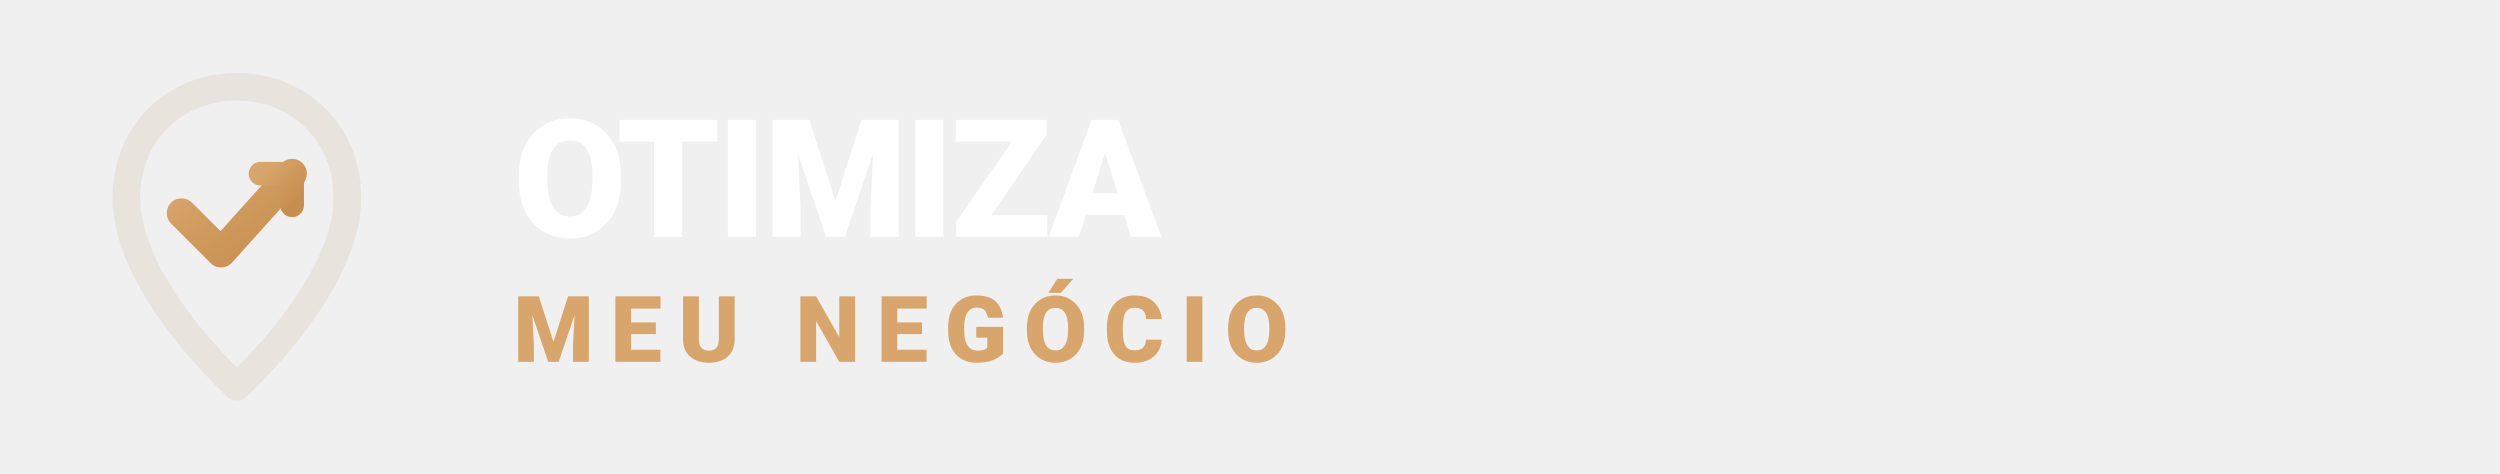
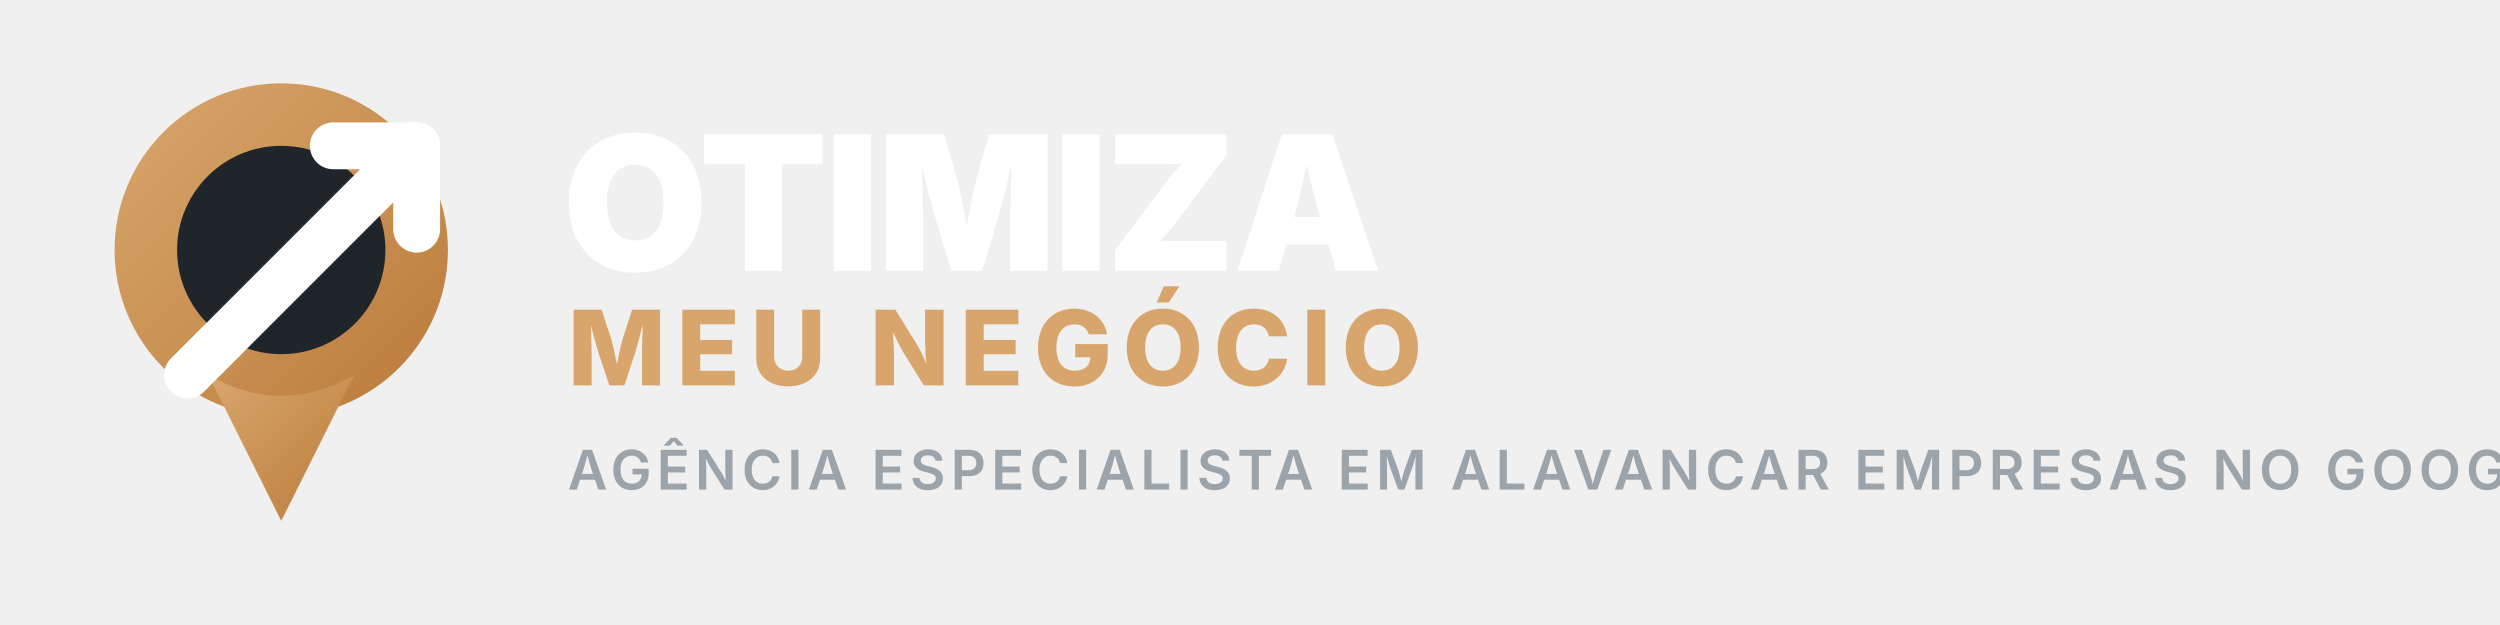
- <svg xmlns="http://www.w3.org/2000/svg" viewBox="0 0 380 72" fill="none">
+ <svg xmlns="http://www.w3.org/2000/svg" viewBox="0 0 480 120" fill="none">
  <defs>
-     <linearGradient id="otmGoldLogoDark" x1="0%" y1="0%" x2="100%" y2="100%">
+     <linearGradient id="pinGoldDark" x1="0%" y1="0%" x2="100%" y2="100%">
      <stop offset="0%" stop-color="#D8A66C" />
-       <stop offset="100%" stop-color="#C78D4E" />
+       <stop offset="60%" stop-color="#C78D4E" />
+       <stop offset="100%" stop-color="#B8793A" />
    </linearGradient>
  </defs>
-   <g transform="translate(6, 6) scale(0.6)">
-     <path d="M 50 12 C 34 12 22 24 22 40 C 22 62 48 86 50 88 C 52 86 78 62 78 40 C 78 24 66 12 50 12 Z" stroke="#E8E3DD" stroke-width="7" stroke-linejoin="round" fill="none" />
-     <path d="M 36 44 L 46 54 L 64 34" stroke="url(#otmGoldLogoDark)" stroke-width="7.5" stroke-linecap="round" stroke-linejoin="round" fill="none" />
-     <path d="M 56 34 L 64 34 L 64 42" stroke="url(#otmGoldLogoDark)" stroke-width="6" stroke-linecap="round" stroke-linejoin="round" fill="none" />
-   </g>
-   <text x="78" y="36" font-family="-apple-system, BlinkMacSystemFont, 'Segoe UI', Roboto, sans-serif" font-weight="900" font-size="25" fill="#FFFFFF" letter-spacing="-0.5">
-     OTIMIZA
-   </text>
-   <text x="78" y="55" font-family="-apple-system, BlinkMacSystemFont, 'Segoe UI', Roboto, sans-serif" font-weight="800" font-size="14" fill="#D8A66C" letter-spacing="2.5">
-     MEU NEGÓCIO
-   </text>
+   <ellipse cx="54" cy="48" rx="32" ry="32" fill="url(#pinGoldDark)" />
+   <ellipse cx="54" cy="48" rx="20" ry="20" fill="#20252A" />
+   <path d="M 40 72 L 54 100 L 68 72 Q 54 80 40 72 Z" fill="url(#pinGoldDark)" />
+   <path d="M 36 72 L 80 28" stroke="#FFFFFF" stroke-width="9" stroke-linecap="round" stroke-linejoin="round" />
+   <path d="M 64 28 L 80 28" stroke="#FFFFFF" stroke-width="9" stroke-linecap="round" stroke-linejoin="round" />
+   <path d="M 80 28 L 80 44" stroke="#FFFFFF" stroke-width="9" stroke-linecap="round" stroke-linejoin="round" />
+   <text x="108" y="52" font-family="system-ui, -apple-system, sans-serif" font-size="36" font-weight="900" fill="#FFFFFF" letter-spacing="-0.5">OTIMIZA</text>
+   <text x="109" y="74" font-family="system-ui, -apple-system, sans-serif" font-size="20" font-weight="800" fill="#D8A66C" letter-spacing="2">MEU NEGÓCIO</text>
+   <text x="109" y="94" font-family="system-ui, -apple-system, sans-serif" font-size="10.5" font-weight="600" fill="#9BA3AB" letter-spacing="1">AGÊNCIA ESPECIALISTA EM ALAVANCAR EMPRESAS NO GOOGLE</text>
</svg>
